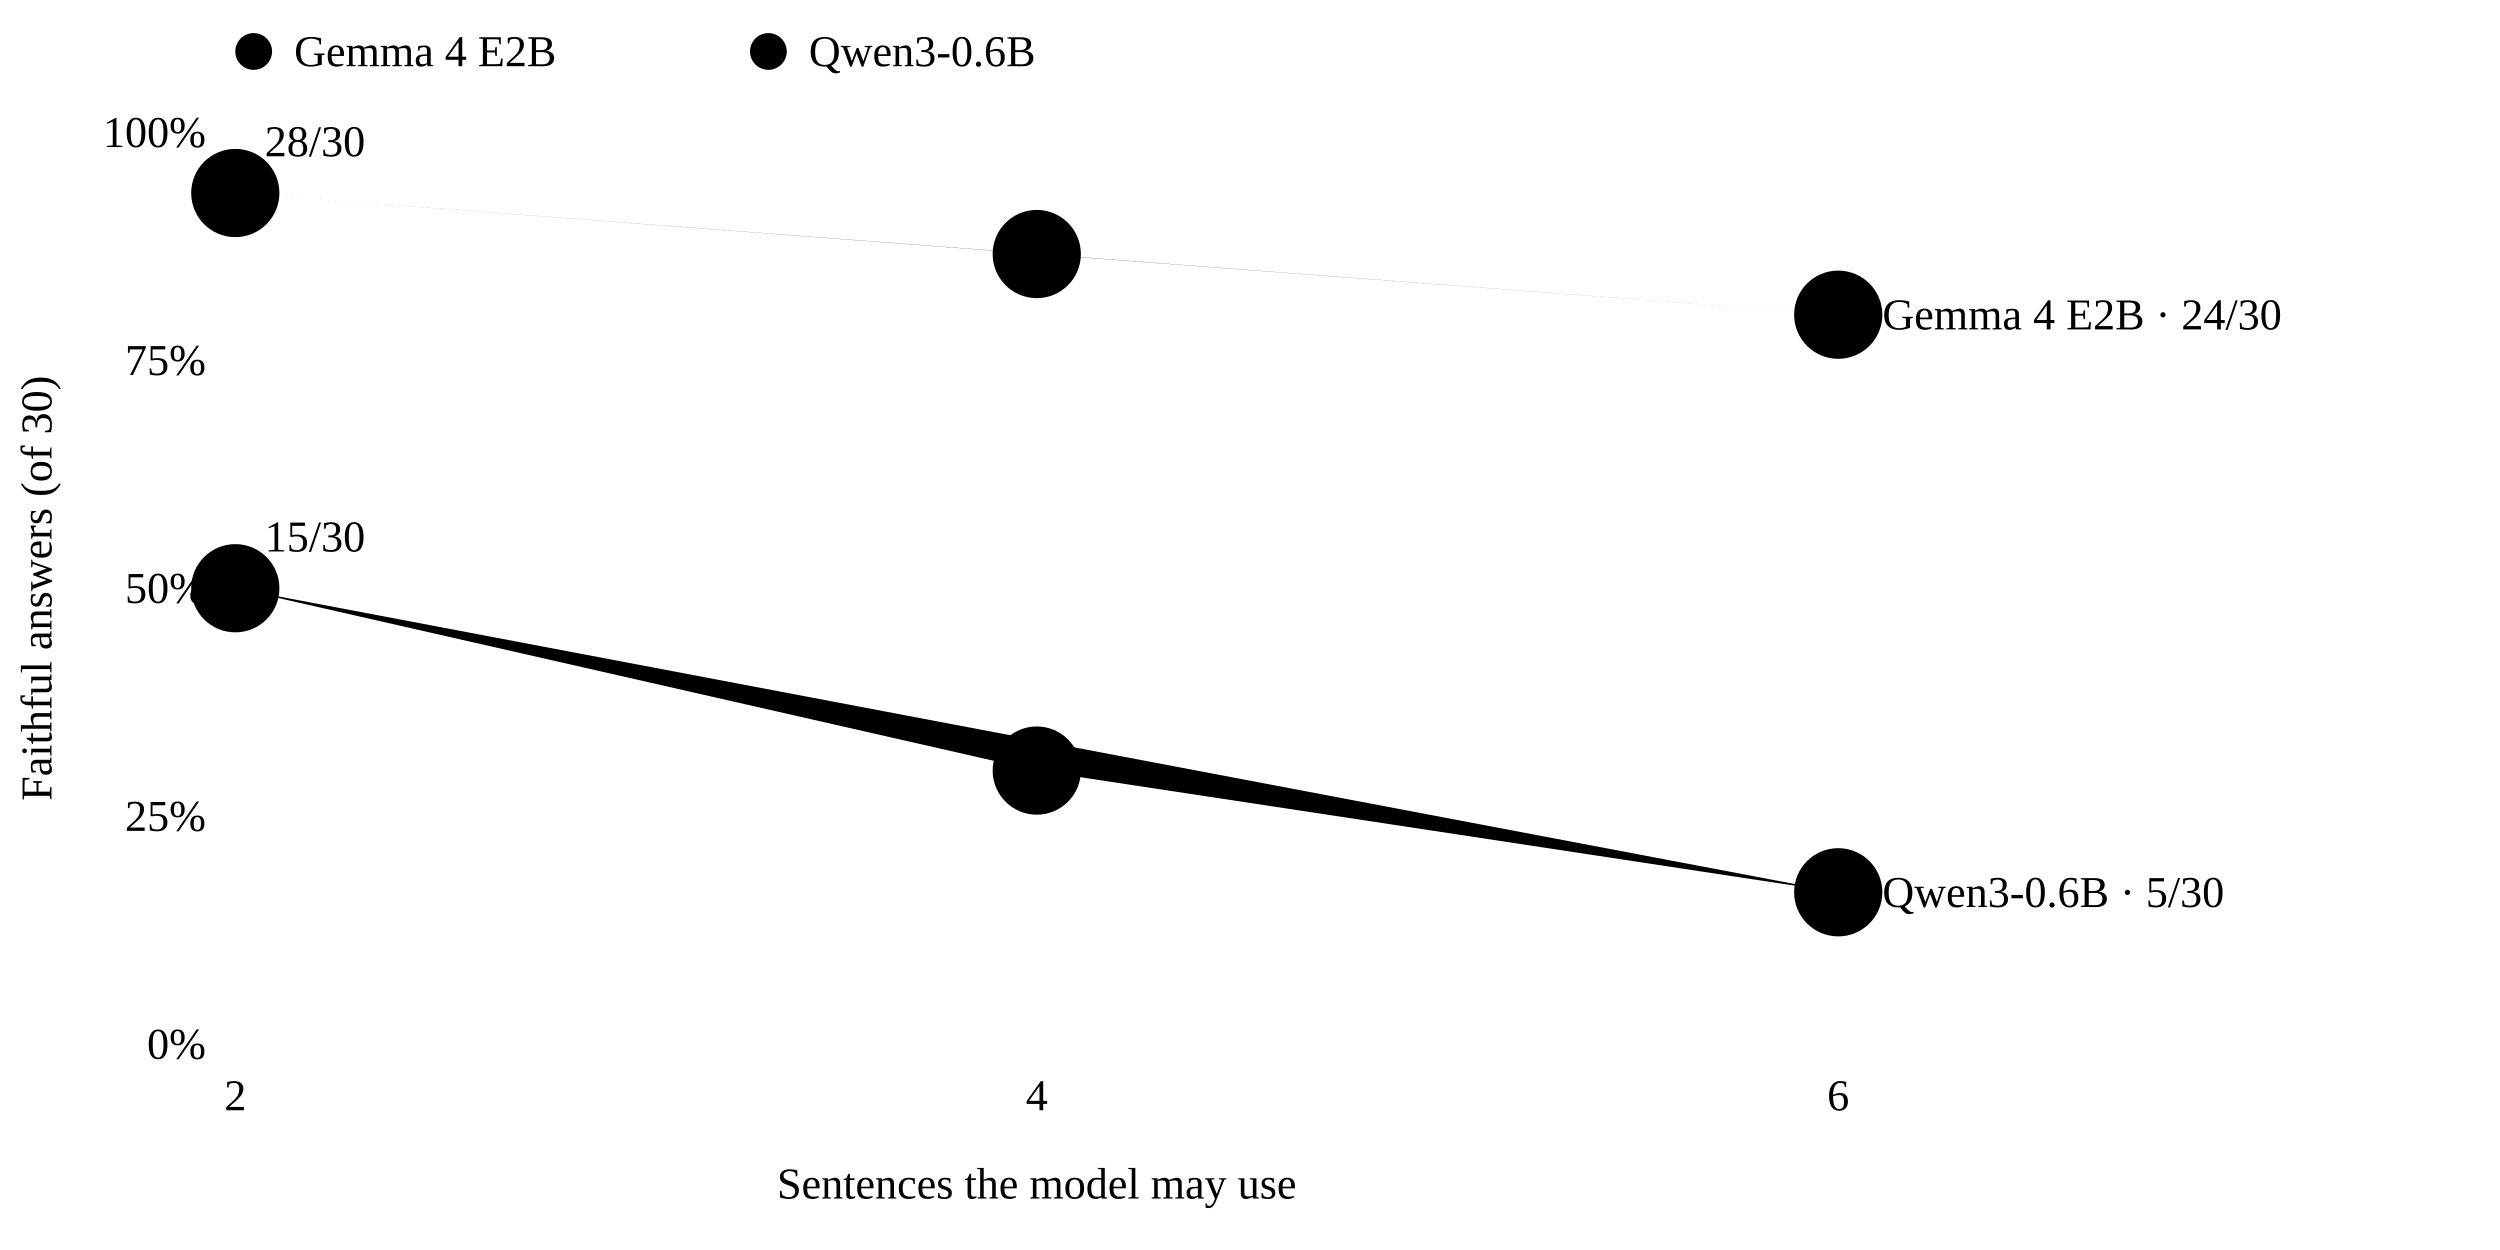
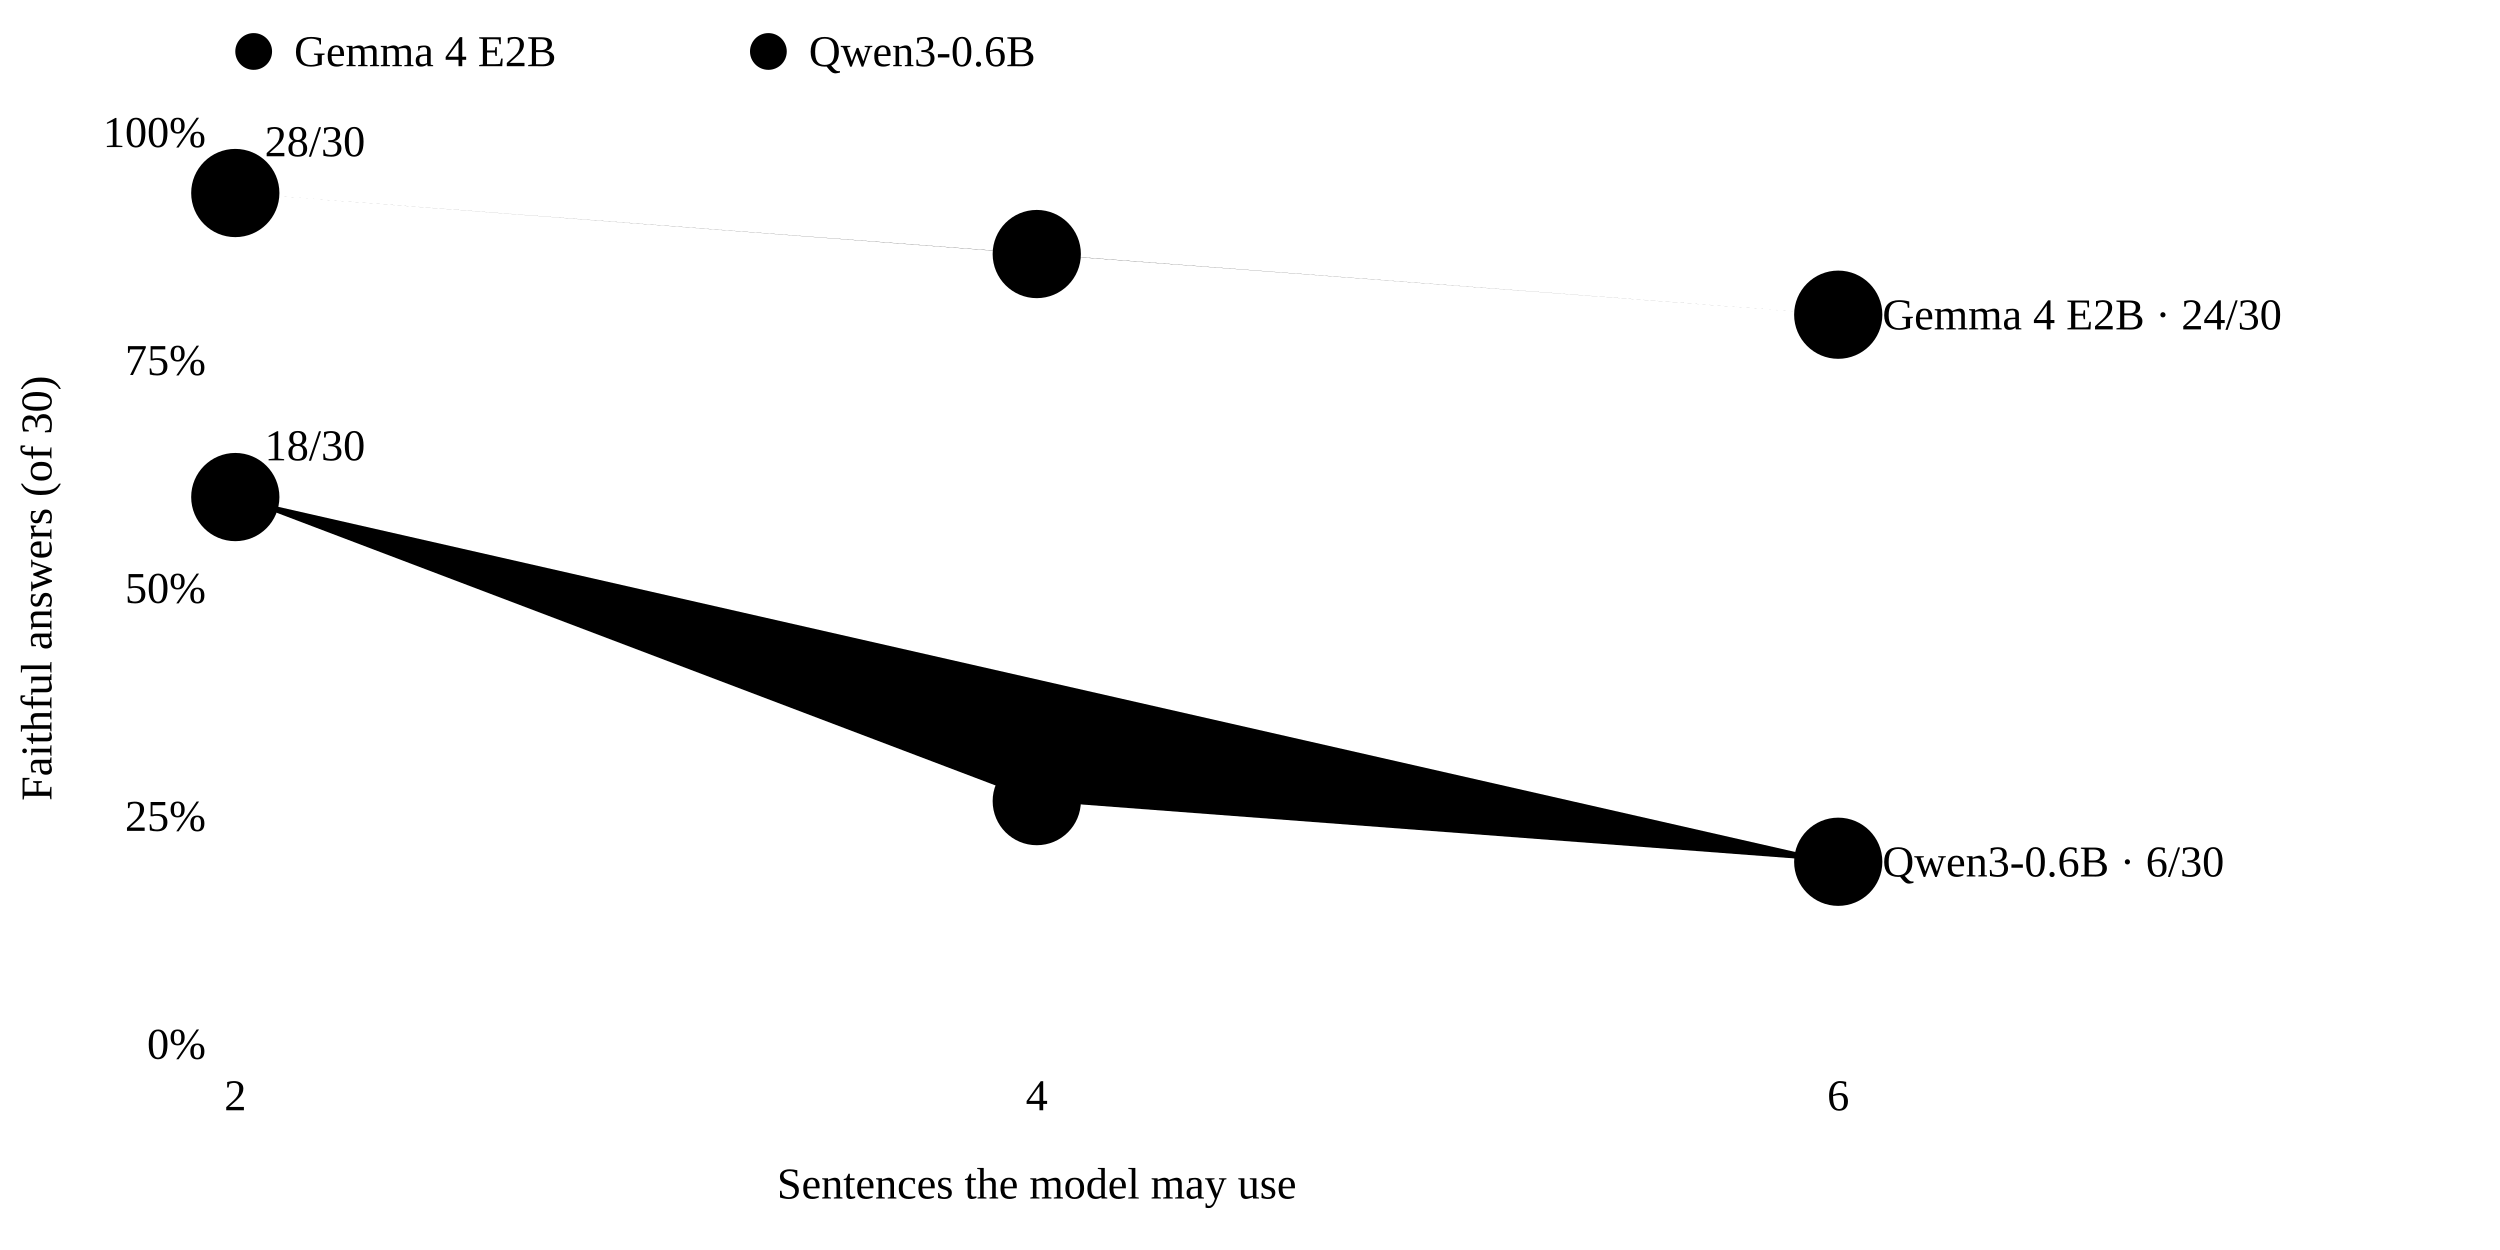
<svg xmlns="http://www.w3.org/2000/svg" class="viz" viewBox="0 0 680 340" role="img" aria-labelledby="viz-length-t viz-length-d">
  <circle class="viz-dot viz-s1" cx="69" cy="14" r="5" />
  <text class="viz-label" x="80" y="18">Gemma 4 E2B</text>
  <circle class="viz-dot viz-s2" cx="209" cy="14" r="5" />
  <text class="viz-label" x="220" y="18">Qwen3-0.6B</text>
  <line class="viz-grid" x1="64" x2="520" y1="284.0" y2="284.0" />
  <text class="viz-tick" x="56" y="288.0" text-anchor="end">0%</text>
  <line class="viz-grid" x1="64" x2="520" y1="222.0" y2="222.0" />
  <text class="viz-tick" x="56" y="226.0" text-anchor="end">25%</text>
  <line class="viz-grid" x1="64" x2="520" y1="160.0" y2="160.0" />
  <text class="viz-tick" x="56" y="164.0" text-anchor="end">50%</text>
  <line class="viz-grid" x1="64" x2="520" y1="98.0" y2="98.0" />
  <text class="viz-tick" x="56" y="102.0" text-anchor="end">75%</text>
  <line class="viz-grid" x1="64" x2="520" y1="36.0" y2="36.0" />
  <text class="viz-tick" x="56" y="40.0" text-anchor="end">100%</text>
  <text class="viz-axis" transform="translate(14 160.0) rotate(-90)" text-anchor="middle">Faithful answers (of 30)</text>
  <text class="viz-tick" x="64.0" y="302" text-anchor="middle">2</text>
  <text class="viz-tick" x="282.0" y="302" text-anchor="middle">4</text>
  <text class="viz-tick" x="500.0" y="302" text-anchor="middle">6</text>
  <text class="viz-axis" x="282.0" y="326" text-anchor="middle">Sentences the model may use</text>
  <line class="viz-baseline" x1="64" x2="520" y1="284.0" y2="284.0" />
  <path class="viz-line viz-s1" d="M64.0,52.5 L282.0,69.1 L500.0,85.6" />
  <g>
    <circle class="viz-hit" cx="64.0" cy="52.5" r="12" />
    <circle class="viz-dot viz-s1" cx="64.0" cy="52.5" r="5" />
  </g>
  <g>
    <circle class="viz-hit" cx="282.0" cy="69.1" r="12" />
    <circle class="viz-dot viz-s1" cx="282.0" cy="69.1" r="5" />
  </g>
  <g>
    <circle class="viz-hit" cx="500.0" cy="85.6" r="12" />
    <circle class="viz-dot viz-s1" cx="500.0" cy="85.6" r="5" />
  </g>
  <text class="viz-label" x="72.0" y="42.5">28/30</text>
  <text class="viz-label" x="512.0" y="89.6">Gemma 4 E2B · 24/30</text>
-   <path class="viz-line viz-s2" d="M64.0,160.0 L282.0,209.6 L500.0,242.7" />
+   <path class="viz-line viz-s2" d="M64.0,135.2 L282.0,217.9 L500.0,234.4" />
  <g>
-     <circle class="viz-hit" cx="64.0" cy="160.0" r="12" />
-     <circle class="viz-dot viz-s2" cx="64.0" cy="160.0" r="5" />
+     <circle class="viz-hit" cx="64.0" cy="135.2" r="12" />
+     <circle class="viz-dot viz-s2" cx="64.0" cy="135.2" r="5" />
  </g>
  <g>
-     <circle class="viz-hit" cx="282.0" cy="209.6" r="12" />
-     <circle class="viz-dot viz-s2" cx="282.0" cy="209.6" r="5" />
+     <circle class="viz-hit" cx="282.0" cy="217.9" r="12" />
+     <circle class="viz-dot viz-s2" cx="282.0" cy="217.9" r="5" />
  </g>
  <g>
-     <circle class="viz-hit" cx="500.0" cy="242.7" r="12" />
-     <circle class="viz-dot viz-s2" cx="500.0" cy="242.7" r="5" />
+     <circle class="viz-hit" cx="500.0" cy="234.4" r="12" />
+     <circle class="viz-dot viz-s2" cx="500.0" cy="234.4" r="5" />
  </g>
-   <text class="viz-label" x="72.0" y="150.0">15/30</text>
-   <text class="viz-label" x="512.0" y="246.7">Qwen3-0.6B · 5/30</text>
+   <text class="viz-label" x="72.0" y="125.2">18/30</text>
+   <text class="viz-label" x="512.0" y="238.4">Qwen3-0.6B · 6/30</text>
</svg>
